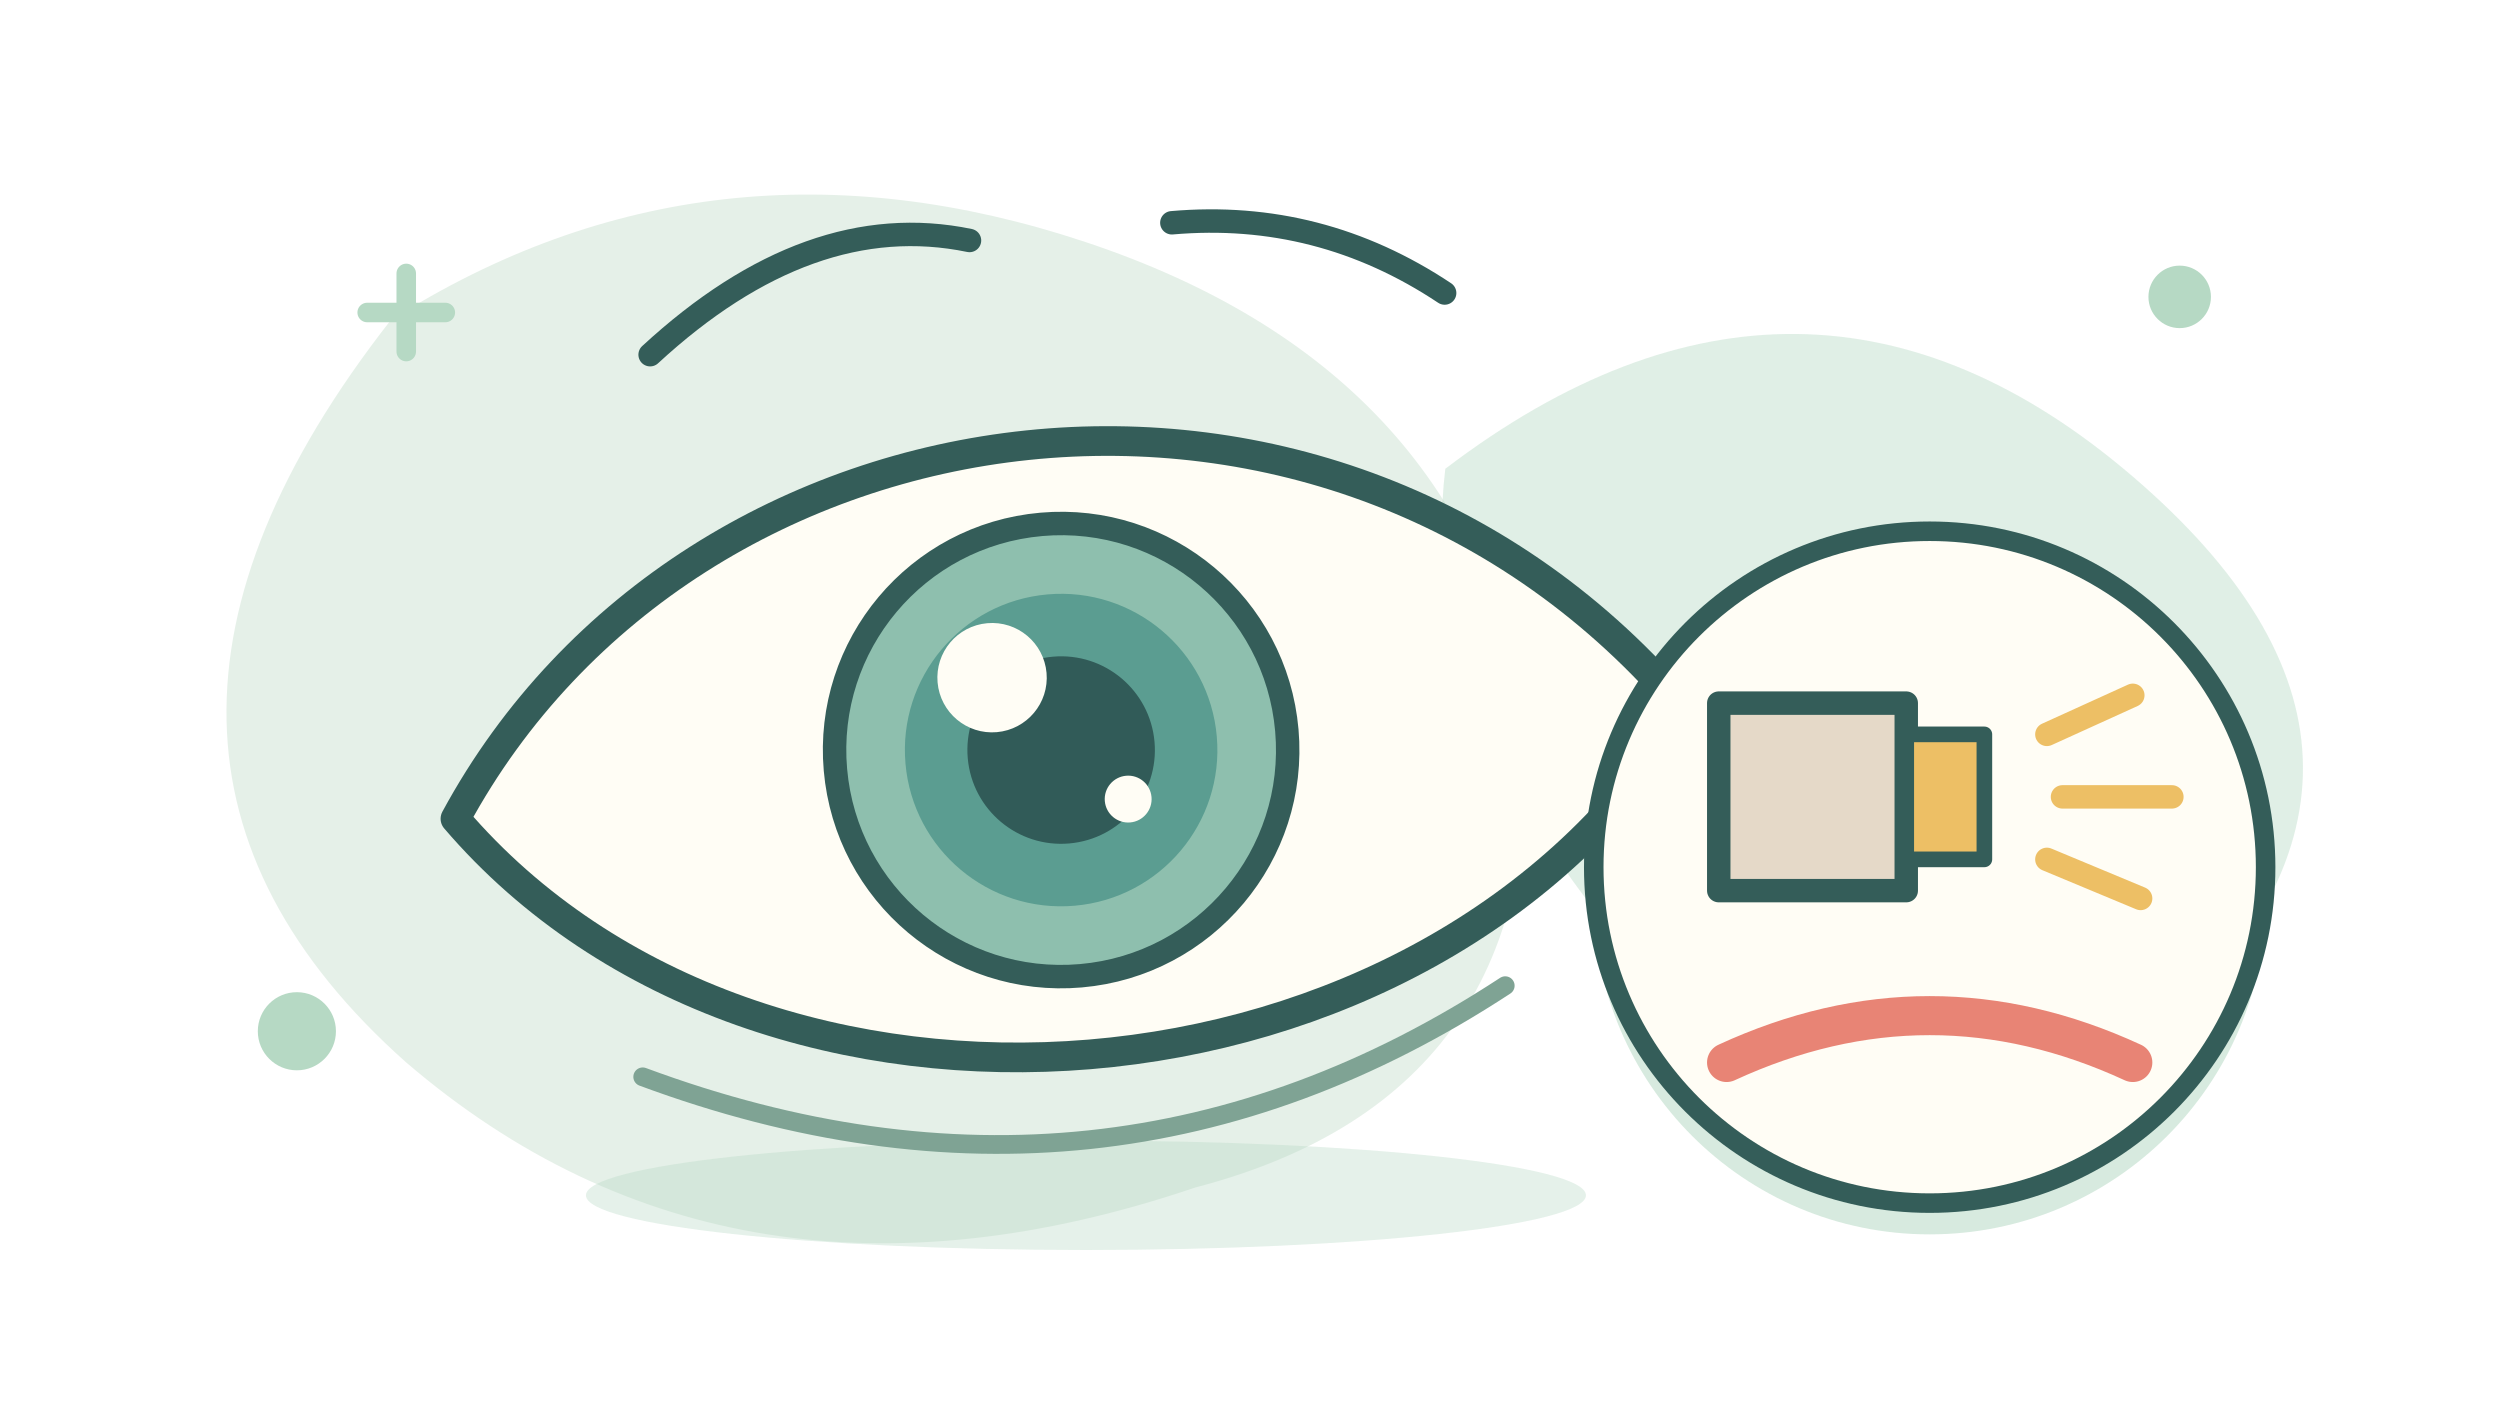
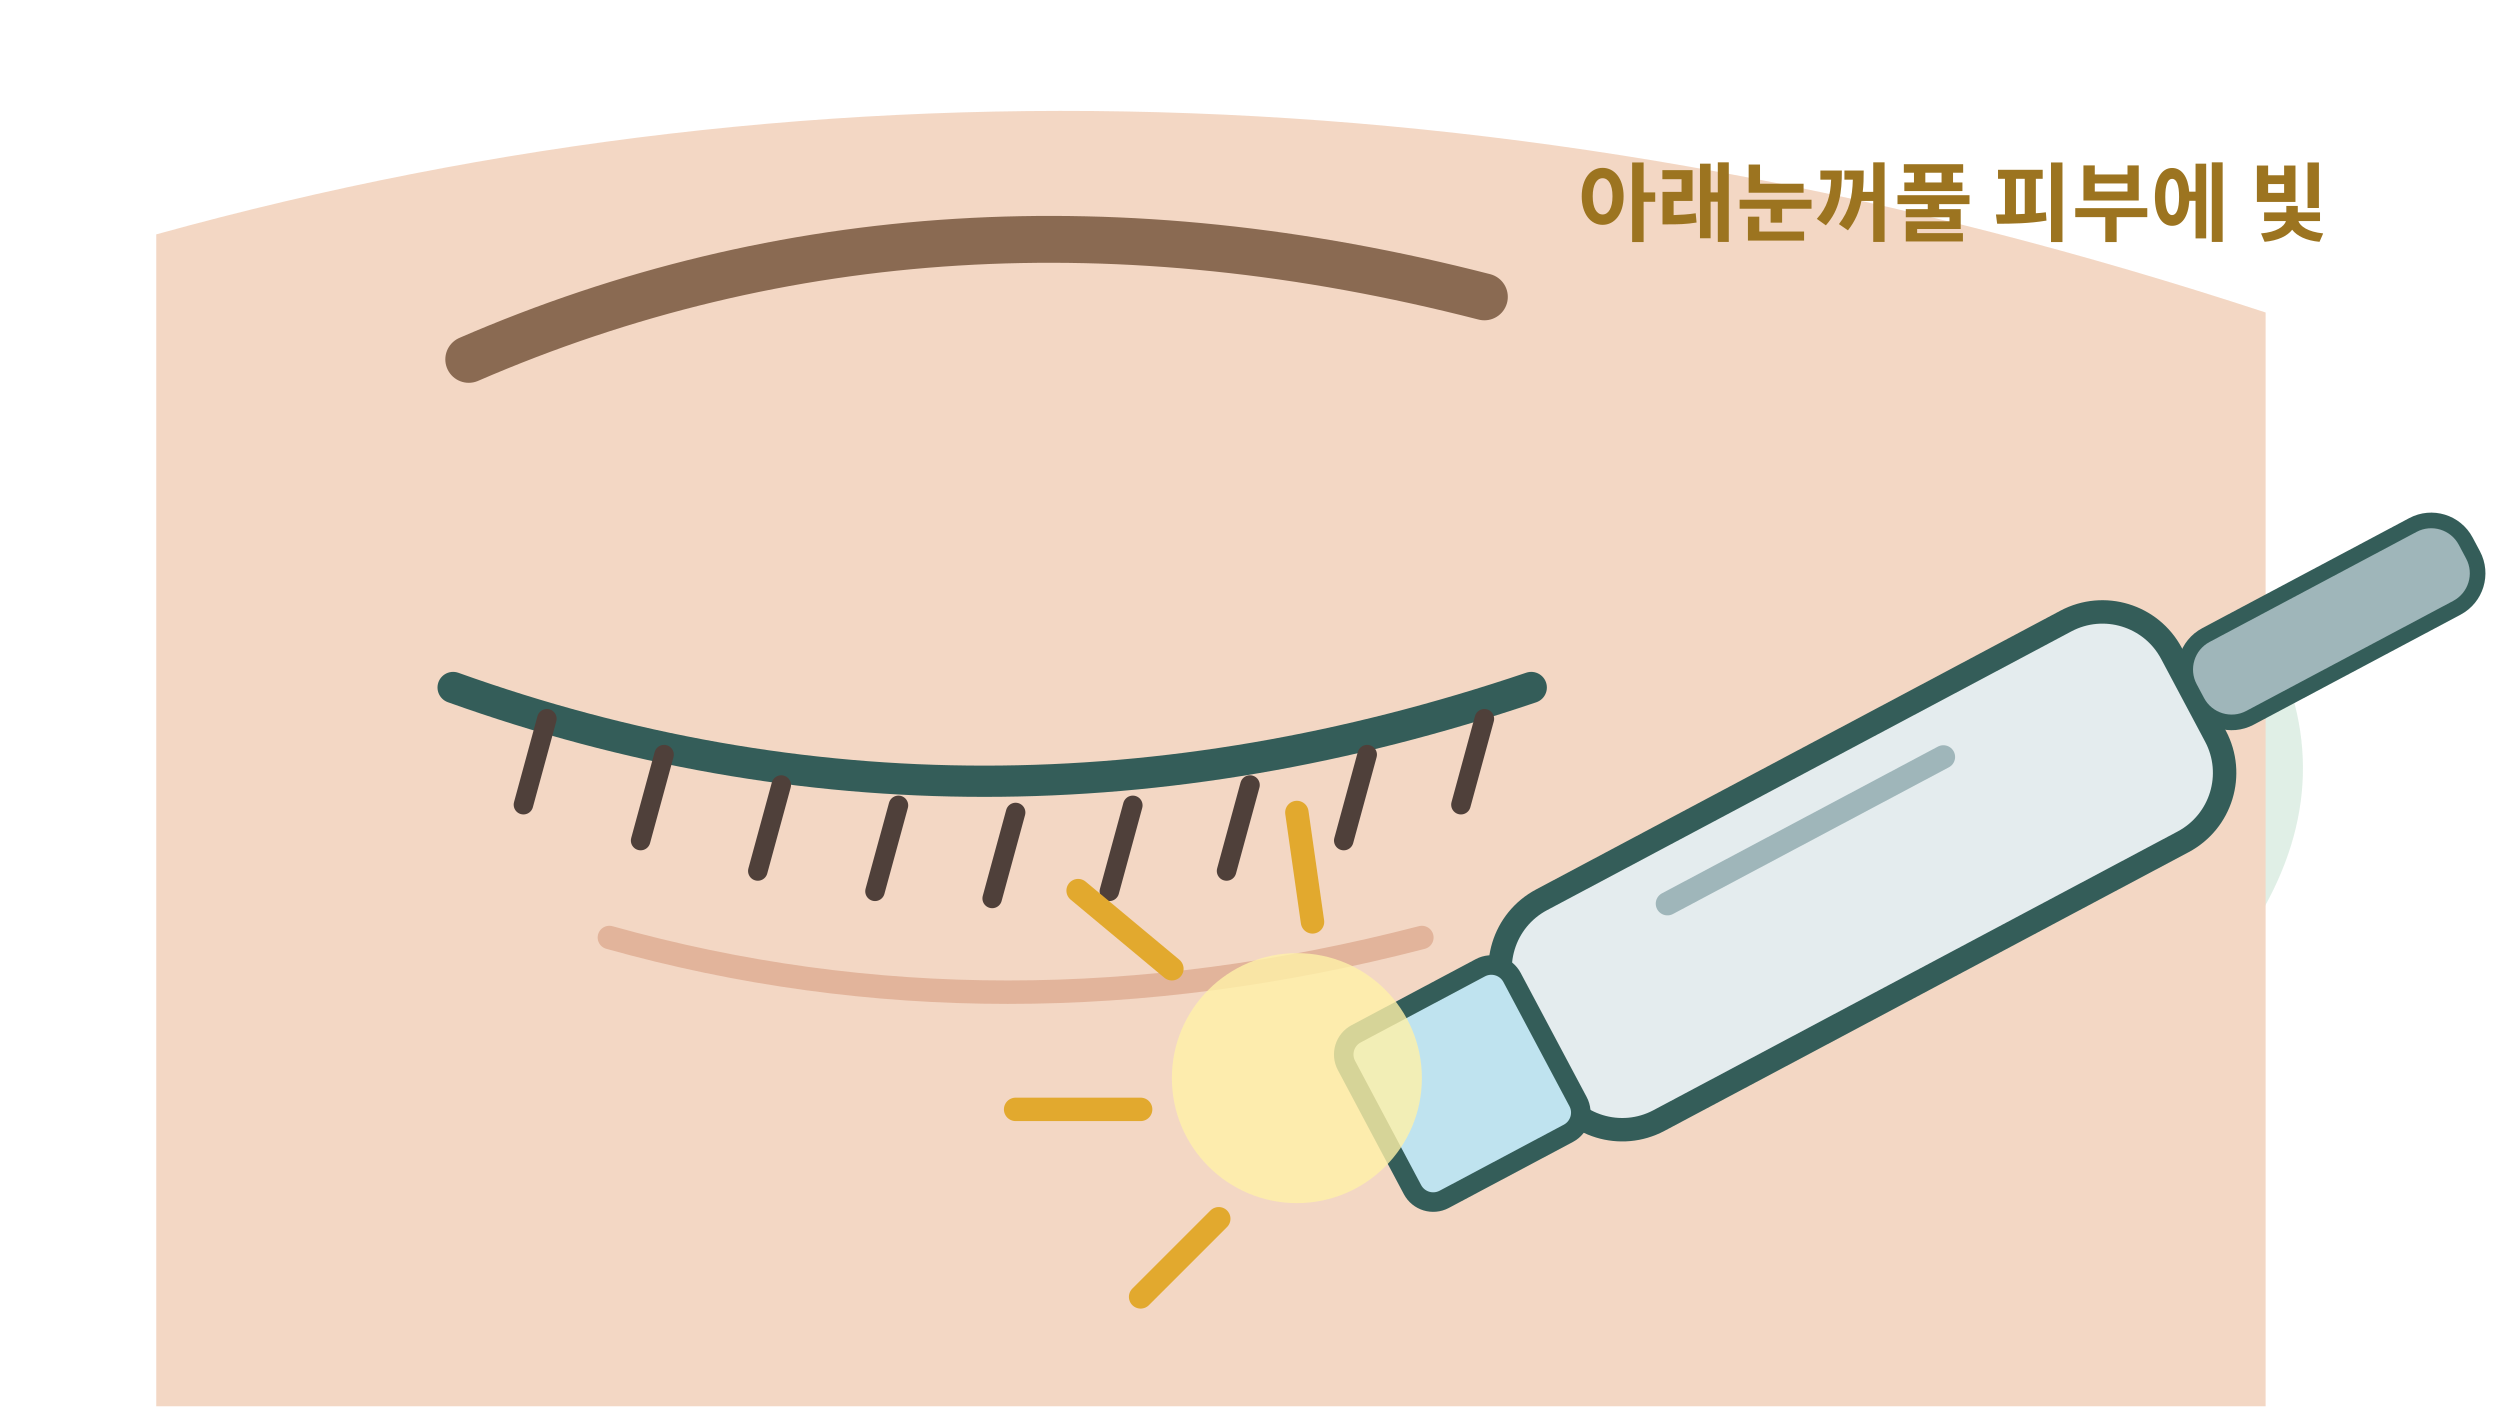
<svg xmlns="http://www.w3.org/2000/svg" viewBox="0 0 320 180" fill="none" stroke-linecap="round" stroke-linejoin="round">
  <path d="M50 41Q91 15 139 31t56 60q4 49-42 61-59 20-101-16Q7 96 50 41Z" fill="#e5f0e8" />
  <path d="M185 60q46-35 88 1t3 72q-29 30-62-5t-29-68Z" fill="#b6d9c4" opacity=".42" />
-   <ellipse cx="139" cy="153" rx="64" ry="7" fill="#b6d9c4" opacity=".36" />
-   <circle cx="279" cy="38" r="4" fill="#b6d9c4" stroke="none" stroke-width="0" />
-   <circle cx="38" cy="132" r="5" fill="#b6d9c4" stroke="none" stroke-width="0" />
-   <path d="M52 35v10m-5-5h10" fill="none" stroke="#b6d9c4" stroke-width="2.5" />
-   <g transform="translate(136 98) rotate(-5) scale(1)">
-     <defs>
-       <clipPath id="white">
-         <path d="M-78 0C-43-53 40-57 80 0C43 50-43 49-78 0Z" />
-       </clipPath>
-     </defs>
-     <path d="M-78 0C-43-53 40-57 80 0C43 50-43 49-78 0Z" fill="#fffdf5" stroke="#345d59" stroke-width="3.8" />
-     <g transform="translate(0 0)">
-       <circle cx="0" cy="-2" r="29" fill="#8ebfae" stroke="#345d59" stroke-width="3" />
-       <circle cx="0" cy="-2" r="20" fill="#5b9d91" stroke="none" stroke-width="0" />
-       <circle cx="0" cy="-2" r="12" fill="#315b58" stroke="none" stroke-width="0" />
-       <circle cx="-8" cy="-12" r="7" fill="#fffdf5" stroke="none" stroke-width="0" />
-       <circle cx="8" cy="5" r="3" fill="#fffdf5" stroke="none" stroke-width="0" />
-     </g>
-     <path d="M-57 35q57 27 111-2" fill="none" stroke="#7fa394" stroke-width="2.4" />
-     <path d="M-48-57q22-17 42-11M20-68q19 0 34 12" fill="none" stroke="#345d59" stroke-width="3" />
+   <path d="M20 30Q150-6 290 40V180H20Z" fill="#f3d7c4" />
+   <path d="M60 46q60-26 130-8" fill="none" stroke="#8a6a52" stroke-width="6" />
+   <path d="M58 88Q125 112 196 88" fill="none" stroke="#345d59" stroke-width="4" />
+   <path d="M70 92l-3 11" fill="none" stroke="#4f403a" stroke-width="2.5" />
+   <path d="M85 96.592l-3 11" fill="none" stroke="#4f403a" stroke-width="2.5" />
+   <path d="M100 100.485l-3 11" fill="none" stroke="#4f403a" stroke-width="2.5" />
+   <path d="M115 103.087l-3 11" fill="none" stroke="#4f403a" stroke-width="2.5" />
+   <path d="M130 104l-3 11" fill="none" stroke="#4f403a" stroke-width="2.5" />
+   <path d="M145 103.087l-3 11" fill="none" stroke="#4f403a" stroke-width="2.5" />
+   <path d="M160 100.485l-3 11" fill="none" stroke="#4f403a" stroke-width="2.5" />
+   <path d="M175 96.592l-3 11" fill="none" stroke="#4f403a" stroke-width="2.5" />
+   <path d="M190 92l-3 11" fill="none" stroke="#4f403a" stroke-width="2.5" />
+   <path d="M78 120q50 14 104 0" fill="none" stroke="#e2b49b" stroke-width="3" />
+   <g transform="translate(196 134) rotate(-28)">
+     <rect x="0" y="-16" width="96" height="32" rx="10" fill="#e4ecee" stroke="#345d59" stroke-width="3" />
+     <rect x="-22" y="-12" width="24" height="24" rx="3" fill="#bfe3ef" stroke="#345d59" stroke-width="2.5" />
+     <rect x="96" y="-6" width="40" height="12" rx="5" fill="#9fb6ba" stroke="#345d59" stroke-width="2" />
+     <path d="M24-8h40" fill="none" stroke="#9fb6ba" stroke-width="3" />
  </g>
-   <g transform="translate(247 111)">
-     <circle cy="4" r="43" fill="#b6d9c4" opacity=".55" />
-     <circle r="43" fill="#fffdf5" stroke="#345d59" stroke-width="2.5" />
-     <path d="M-27-21h24v24h-24Z" fill="#e5d9c8" stroke="#345d59" stroke-width="3" />
-     <path d="M-3-17h10v16H-3Z" fill="#edbf65" stroke="#345d59" stroke-width="2" />
-     <path d="M15-17l11-5M17-9h14M15-1l12 5" fill="none" stroke="#edbf65" stroke-width="3" />
-     <path d="M-26 25q26-12 52 0" fill="none" stroke="#e88475" stroke-width="5" />
-   </g>
+   <circle cx="166" cy="138" r="16" fill="#fff1a8" stroke="none" stroke-width="0" opacity=".8" />
+   <path d="M150 124l-12-10M146 142h-16M156 156l-10 10M168 118l-2-14" fill="none" stroke="#e2a92e" stroke-width="3" />
+   <text x="250" y="30" font-family="'Noto Sans KR','Apple SD Gothic Neo','Malgun Gothic',sans-serif" font-size="11" font-weight="700" fill="#9c7420" text-anchor="middle">아래눈꺼풀 피부에 빛</text>
</svg>
